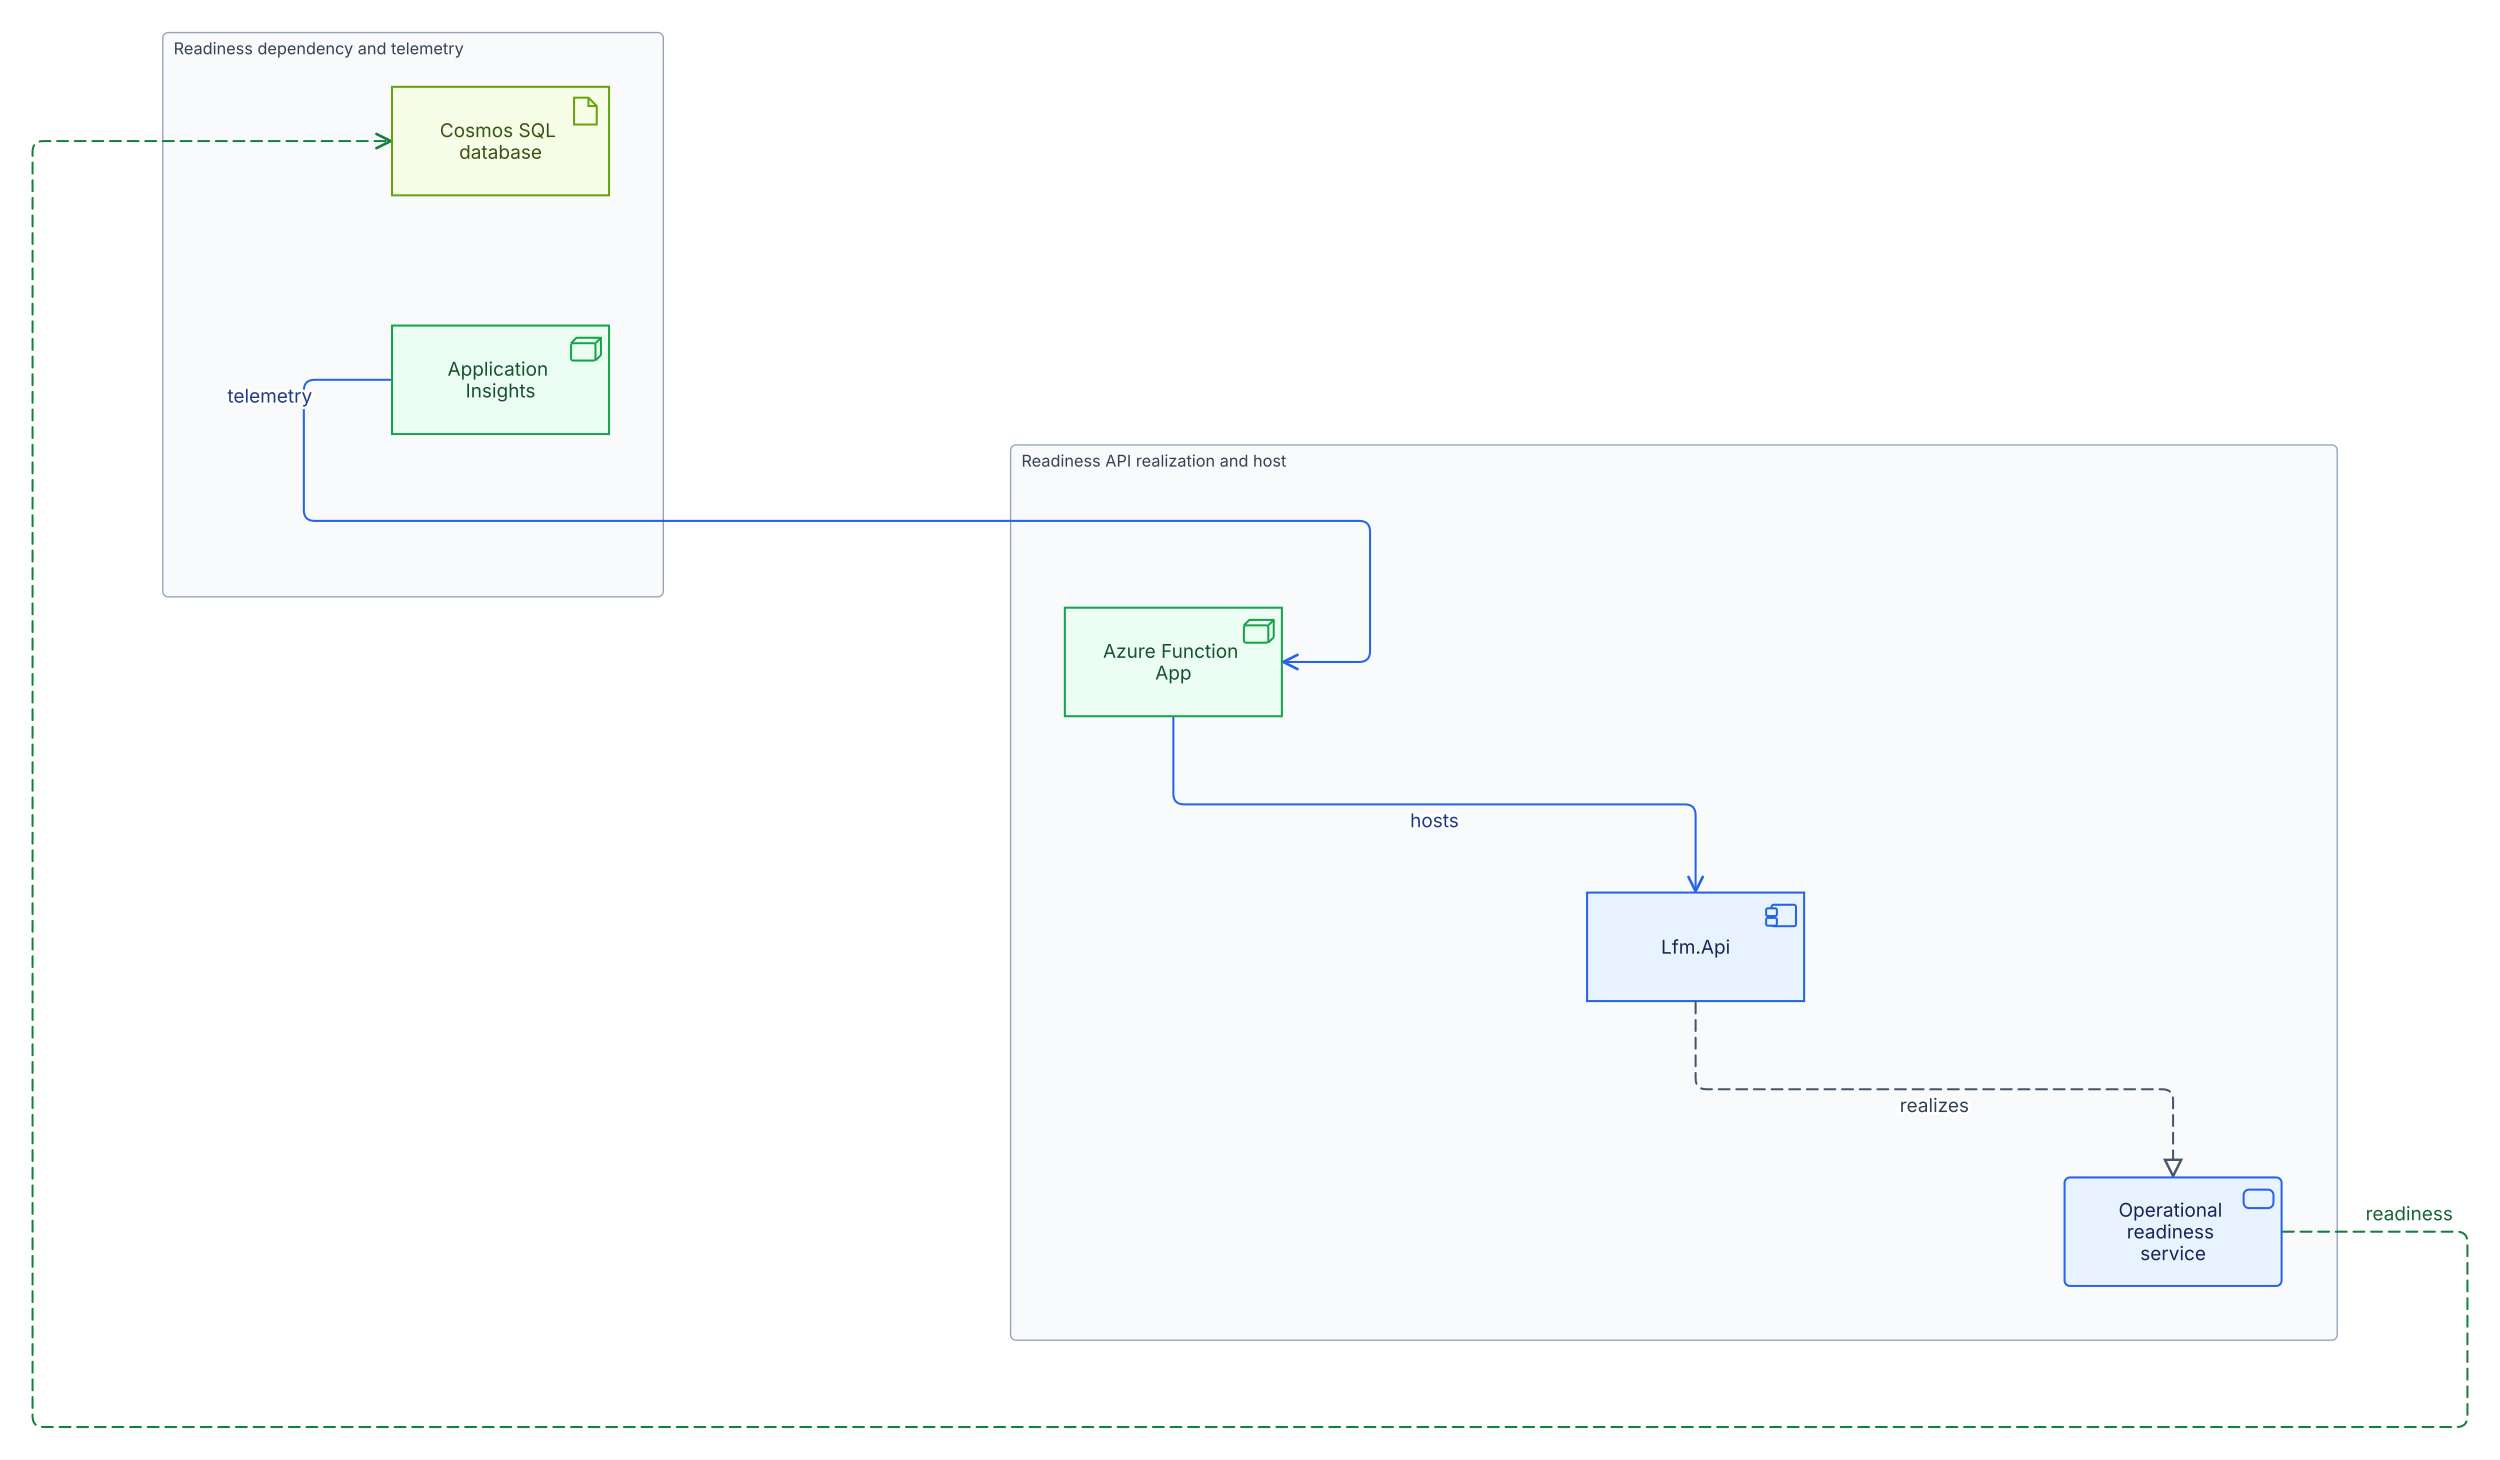
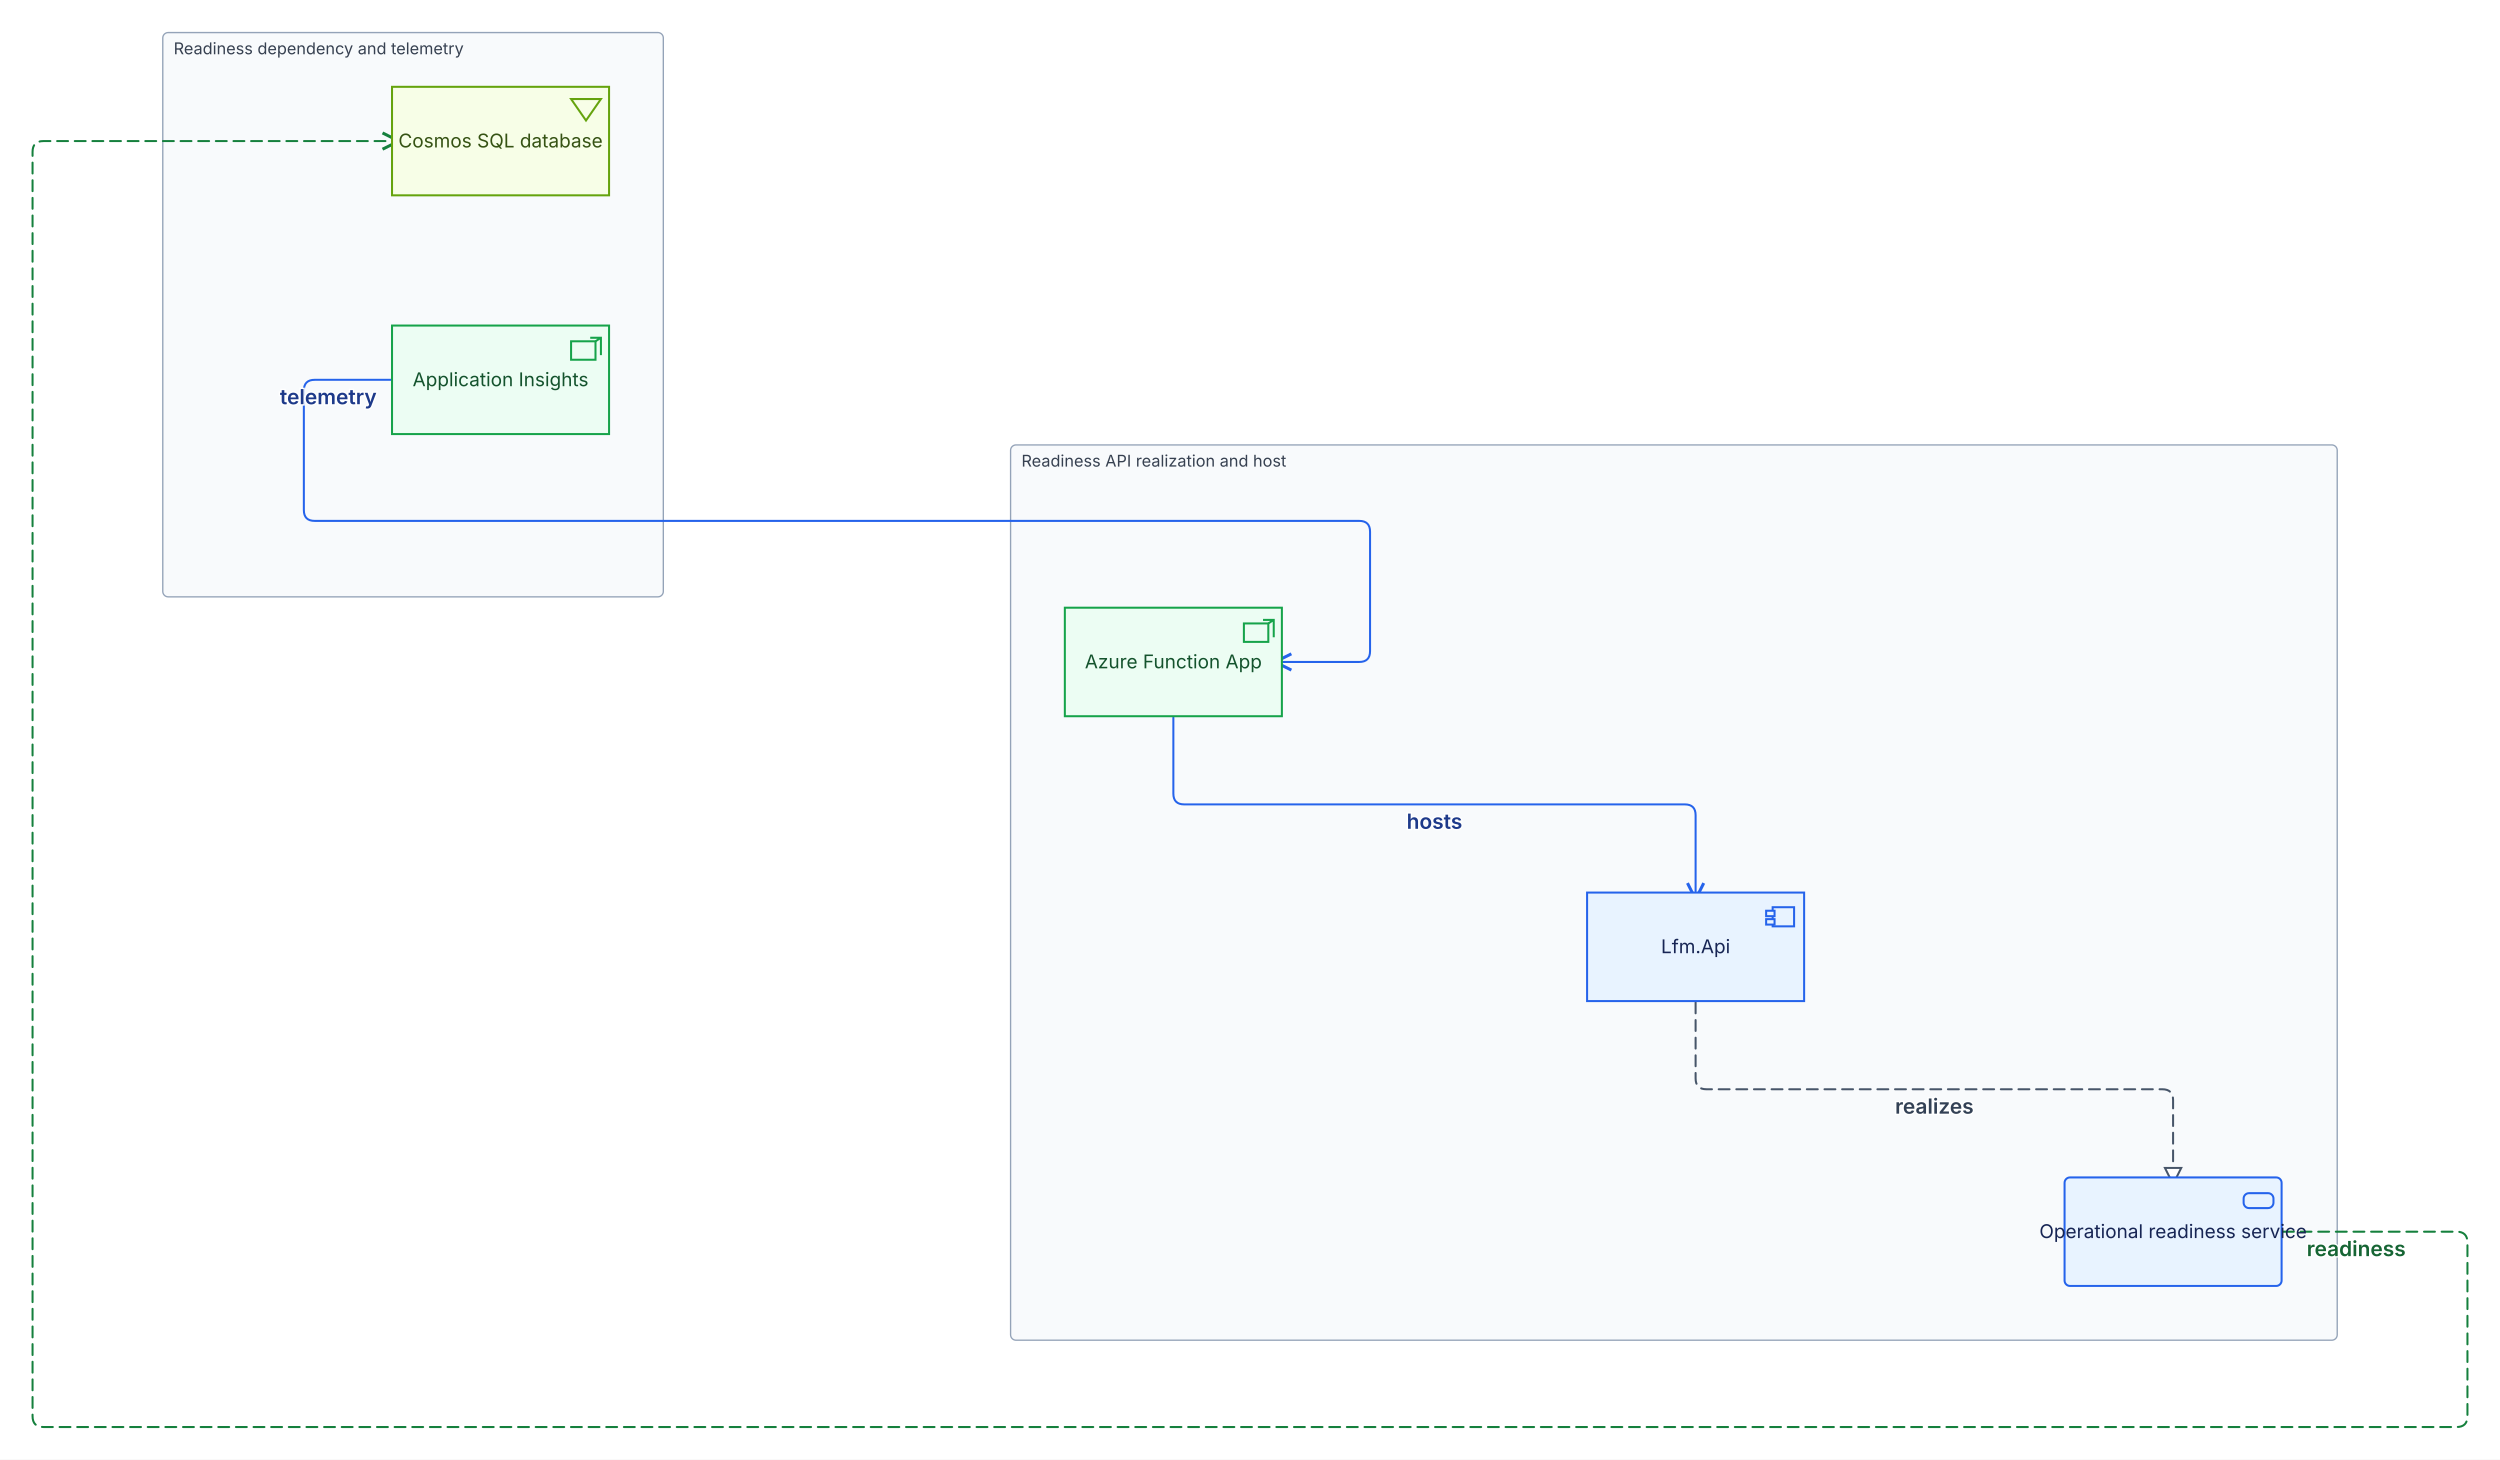
<svg xmlns="http://www.w3.org/2000/svg" width="1843" height="1076" viewBox="-12.0 -12.0 1843.0 1076.0">
  <rect x="-12.0" y="-12.0" width="1843.0" height="1076.0" fill="#ffffff" />
-   <g font-family="Inter, Arial, sans-serif" font-size="14.0">
+   <g font-family="Inter, Arial, sans-serif" font-size="14">
    <g data-dediren-group-id="ops-api-host">
-       <rect x="733.0" y="316.0" width="978.0" height="660.0" rx="4.0" fill="#f8fafc" stroke="#94a3b8" stroke-width="1.0" />
-       <text x="741.0" y="332.0" fill="#374151" font-size="12.0">Readiness API realization and host</text>
+       <rect x="733.0" y="316.0" width="978.0" height="660.0" rx="4" fill="#f8fafc" stroke="#94a3b8" stroke-width="1" />
+       <text x="741.0" y="332.0" fill="#374151" font-size="12">Readiness API realization and host</text>
    </g>
    <g data-dediren-group-id="ops-readiness-observability">
-       <rect x="108.0" y="12.0" width="369.0" height="416.0" rx="4.0" fill="#f8fafc" stroke="#94a3b8" stroke-width="1.0" />
-       <text x="116.0" y="28.0" fill="#374151" font-size="12.0">Readiness dependency and telemetry</text>
+       <rect x="108.0" y="12.0" width="369.0" height="416.0" rx="4" fill="#f8fafc" stroke="#94a3b8" stroke-width="1" />
+       <text x="116.0" y="28.0" fill="#374151" font-size="12">Readiness dependency and telemetry</text>
    </g>
    <g data-dediren-edge-id="api-realizes-ops-service">
-       <defs>
-         <marker id="marker-end-api-realizes-ops-service" data-dediren-edge-marker-end="hollow_triangle" markerWidth="10" markerHeight="10" refX="9" refY="5" orient="auto" markerUnits="strokeWidth">
-           <path d="M 1 1 L 9 5 L 1 9 z" fill="#ffffff" stroke="#475569" stroke-width="1.2" />
-         </marker>
-       </defs>
+       <marker id="marker-end-api-realizes-ops-service" data-dediren-edge-marker-end="hollow_triangle" markerWidth="10" markerHeight="10" refX="5" refY="5" orient="auto">
+         <path d="M 1 1 L 9 5 L 1 9 Z" fill="#ffffff" stroke="#475569" stroke-width="1" />
+       </marker>
      <path d="M 1238.0 727.0 L 1238.0 783.0 Q 1238.0 791.0 1246.0 791.0 L 1582.0 791.0 Q 1590.0 791.0 1590.0 799.0 L 1590.0 855.0" fill="none" stroke="#475569" stroke-width="1.5" stroke-linecap="round" stroke-linejoin="round" stroke-dasharray="8 5" marker-end="url(#marker-end-api-realizes-ops-service)" />
-       <text x="1414.0" y="807.8" text-anchor="middle" fill="#334155" stroke="#ffffff" stroke-width="4" stroke-linejoin="round" paint-order="stroke">realizes</text>
+       <text x="1414.0" y="809.0" text-anchor="middle" fill="none" font-size="15.4" font-weight="600" stroke="#ffffff" stroke-width="2">realizes</text>
+       <text x="1414.0" y="809.0" text-anchor="middle" fill="#334155" font-size="15.4" font-weight="600">realizes</text>
    </g>
    <g data-dediren-edge-id="function-app-hosts-api">
-       <defs>
-         <marker id="marker-end-function-app-hosts-api" data-dediren-edge-marker-end="open_arrow" markerWidth="9" markerHeight="9" refX="8" refY="4.5" orient="auto" markerUnits="strokeWidth">
-           <path d="M 1 1 L 8 4.5 L 1 8" fill="none" stroke="#2563eb" stroke-width="1.3" stroke-linecap="round" stroke-linejoin="round" />
-         </marker>
-       </defs>
+       <marker id="marker-end-function-app-hosts-api" data-dediren-edge-marker-end="open_arrow" markerWidth="10" markerHeight="10" refX="5" refY="5" orient="auto">
+         <path d="M 1 1 L 9 5 L 1 9" fill="none" stroke="#2563eb" stroke-width="1.5" />
+       </marker>
      <path d="M 853.0 517.0 L 853.0 573.0 Q 853.0 581.0 861.0 581.0 L 1230.0 581.0 Q 1238.0 581.0 1238.0 589.0 L 1238.0 645.0" fill="none" stroke="#2563eb" stroke-width="1.5" stroke-linecap="round" stroke-linejoin="round" marker-end="url(#marker-end-function-app-hosts-api)" />
-       <text x="1045.5" y="597.8" text-anchor="middle" fill="#1e3a8a" stroke="#ffffff" stroke-width="4" stroke-linejoin="round" paint-order="stroke">hosts</text>
+       <text x="1045.5" y="599.0" text-anchor="middle" fill="none" font-size="15.4" font-weight="600" stroke="#ffffff" stroke-width="2">hosts</text>
+       <text x="1045.5" y="599.0" text-anchor="middle" fill="#1e3a8a" font-size="15.4" font-weight="600">hosts</text>
    </g>
    <g data-dediren-edge-id="ops-service-accesses-cosmos">
-       <defs>
-         <marker id="marker-end-ops-service-accesses-cosmos" data-dediren-edge-marker-end="open_arrow" markerWidth="9" markerHeight="9" refX="8" refY="4.5" orient="auto" markerUnits="strokeWidth">
-           <path d="M 1 1 L 8 4.5 L 1 8" fill="none" stroke="#15803d" stroke-width="1.3" stroke-linecap="round" stroke-linejoin="round" />
-         </marker>
-       </defs>
+       <marker id="marker-end-ops-service-accesses-cosmos" data-dediren-edge-marker-end="open_arrow" markerWidth="10" markerHeight="10" refX="5" refY="5" orient="auto">
+         <path d="M 1 1 L 9 5 L 1 9" fill="none" stroke="#15803d" stroke-width="1.5" />
+       </marker>
      <path d="M 1671.0 896.0 L 1743.0 896.0 L 1799.0 896.0 Q 1807.0 896.0 1807.0 904.0 L 1807.0 1032.0 Q 1807.0 1040.0 1799.0 1040.0 L 1222.0 1040.0 L 292.5 1040.0 L 20.0 1040.0 Q 12.0 1040.0 12.0 1032.0 L 12.0 100.0 Q 12.0 92.0 20.0 92.0 L 76.0 92.0 L 276.0 92.0" fill="none" stroke="#15803d" stroke-width="1.5" stroke-linecap="round" stroke-linejoin="round" stroke-dasharray="8 5" marker-end="url(#marker-end-ops-service-accesses-cosmos)" />
-       <text x="1764.1" y="887.6" text-anchor="middle" fill="#166534" stroke="#ffffff" stroke-width="4" stroke-linejoin="round" paint-order="stroke">readiness</text>
+       <text x="1725.0" y="914.0" text-anchor="middle" fill="none" font-size="15.4" font-weight="600" stroke="#ffffff" stroke-width="2">readiness</text>
+       <text x="1725.0" y="914.0" text-anchor="middle" fill="#166534" font-size="15.4" font-weight="600">readiness</text>
    </g>
    <g data-dediren-edge-id="app-insights-serves-function-app">
-       <defs>
-         <marker id="marker-end-app-insights-serves-function-app" data-dediren-edge-marker-end="open_arrow" markerWidth="9" markerHeight="9" refX="8" refY="4.5" orient="auto" markerUnits="strokeWidth">
-           <path d="M 1 1 L 8 4.5 L 1 8" fill="none" stroke="#2563eb" stroke-width="1.3" stroke-linecap="round" stroke-linejoin="round" />
-         </marker>
-       </defs>
+       <marker id="marker-end-app-insights-serves-function-app" data-dediren-edge-marker-end="open_arrow" markerWidth="10" markerHeight="10" refX="5" refY="5" orient="auto">
+         <path d="M 1 1 L 9 5 L 1 9" fill="none" stroke="#2563eb" stroke-width="1.5" />
+       </marker>
      <path d="M 276.0 268.0 L 220.0 268.0 Q 212.0 268.0 212.0 276.0 L 212.0 364.0 Q 212.0 372.0 220.0 372.0 L 356.5 372.0 L 509.0 372.0 L 701.0 372.0 L 853.5 372.0 L 990.0 372.0 Q 998.0 372.0 998.0 380.0 L 998.0 468.0 Q 998.0 476.0 990.0 476.0 L 934.0 476.0" fill="none" stroke="#2563eb" stroke-width="1.5" stroke-linecap="round" stroke-linejoin="round" marker-end="url(#marker-end-app-insights-serves-function-app)" />
-       <text x="186.9" y="284.8" text-anchor="middle" fill="#1e3a8a" stroke="#ffffff" stroke-width="4" stroke-linejoin="round" paint-order="stroke">telemetry</text>
+       <text x="230.0" y="286.0" text-anchor="middle" fill="none" font-size="15.4" font-weight="600" stroke="#ffffff" stroke-width="2">telemetry</text>
+       <text x="230.0" y="286.0" text-anchor="middle" fill="#1e3a8a" font-size="15.4" font-weight="600">telemetry</text>
    </g>
    <g data-dediren-node-id="ops-health-service">
-       <rect data-dediren-node-shape="archimate_rounded_rectangle" x="1510.0" y="856.0" width="160.0" height="80.0" rx="4.0" fill="#e8f3ff" stroke="#2563eb" stroke-width="1.5" />
+       <rect data-dediren-node-shape="archimate_rounded_rectangle" x="1510.0" y="856.0" width="160.0" height="80.0" rx="4" fill="#e8f3ff" stroke="#2563eb" stroke-width="1.5" />
      <g data-dediren-node-decorator="archimate_application_service" data-dediren-icon-kind="service" data-dediren-icon-size="22">
-         <rect x="1642.0" y="865.0" width="22.0" height="13.6" rx="4.0" fill="#e8f3ff" stroke="#2563eb" stroke-width="1.5" />
+         <rect x="1642.0" y="867.6" width="22.0" height="11.0" rx="4.0" fill="#e8f3ff" stroke="#2563eb" stroke-width="1.5" />
      </g>
-       <text x="1590.0" y="879.9" text-anchor="middle" dominant-baseline="middle" fill="#172554" font-size="14.0">
-         <tspan x="1590.0" dy="0">Operational</tspan>
-         <tspan x="1590.0" dy="16.0">readiness</tspan>
-         <tspan x="1590.0" dy="16.0">service</tspan>
-       </text>
+       <text x="1590.0" y="900.7" text-anchor="middle" fill="#172554">Operational readiness service</text>
    </g>
    <g data-dediren-node-id="lfm-api">
      <rect data-dediren-node-shape="archimate_rectangle" x="1158.0" y="646.0" width="160.0" height="80.0" rx="0" fill="#e8f3ff" stroke="#2563eb" stroke-width="1.5" />
      <g data-dediren-node-decorator="archimate_application_component" data-dediren-icon-kind="component" data-dediren-icon-size="22">
-         <rect x="1294.0" y="655.0" width="18.0" height="15.8" rx="1.5" fill="#e8f3ff" stroke="#2563eb" stroke-width="1.5" />
-         <rect x="1290.0" y="657.6" width="7.9" height="5.7" rx="1.2" fill="#e8f3ff" stroke="#2563eb" stroke-width="1.5" />
-         <rect x="1290.0" y="664.7" width="7.9" height="5.7" rx="1.2" fill="#e8f3ff" stroke="#2563eb" stroke-width="1.5" />
+         <rect x="1294.8" y="656.8" width="15.8" height="14.1" fill="#e8f3ff" stroke="#2563eb" stroke-width="1.5" />
+         <rect x="1290.0" y="659.4" width="6.2" height="4.0" fill="#e8f3ff" stroke="#2563eb" stroke-width="1.5" />
+         <rect x="1290.0" y="665.6" width="6.2" height="4.0" fill="#e8f3ff" stroke="#2563eb" stroke-width="1.5" />
      </g>
-       <text x="1238.0" y="686.0" text-anchor="middle" dominant-baseline="middle" fill="#172554" font-size="14.0">Lfm.Api</text>
+       <text x="1238.0" y="690.7" text-anchor="middle" fill="#172554">Lfm.Api</text>
    </g>
    <g data-dediren-node-id="function-app">
      <rect data-dediren-node-shape="archimate_rectangle" x="773.0" y="436.0" width="160.0" height="80.0" rx="0" fill="#ecfdf3" stroke="#16a34a" stroke-width="1.5" />
      <g data-dediren-node-decorator="archimate_technology_node" data-dediren-icon-kind="node" data-dediren-icon-size="22">
-         <rect x="905.0" y="449.0" width="18.0" height="12.8" rx="1.5" fill="#ecfdf3" stroke="#16a34a" stroke-width="1.5" />
-         <path data-dediren-icon-part="node-3d-edges" d="M 905.0 449.0 L 909.0 445.0 L 927.0 445.0 L 923.0 449.0 M 923.0 449.0 L 927.0 445.0 M 923.0 461.7 L 927.0 457.8 M 927.0 445.0 L 927.0 457.8" fill="none" stroke="#16a34a" stroke-width="1.5" stroke-linejoin="round" />
+         <rect x="905.0" y="447.6" width="18.0" height="13.6" fill="#ecfdf3" stroke="#16a34a" stroke-width="1.5" />
+         <path data-dediren-icon-part="node-3d-edges" d="M 919.1 445.0 L 927.0 445.0 L 927.0 457.8 M 923.0 447.6 L 927.0 445.0" fill="none" stroke="#16a34a" stroke-width="1.5" />
      </g>
-       <text x="853.0" y="467.9" text-anchor="middle" dominant-baseline="middle" fill="#14532d" font-size="14.0">
-         <tspan x="853.0" dy="0">Azure Function</tspan>
-         <tspan x="853.0" dy="16.0">App</tspan>
-       </text>
+       <text x="853.0" y="480.7" text-anchor="middle" fill="#14532d">Azure Function App</text>
    </g>
    <g data-dediren-node-id="cosmos-database">
      <rect data-dediren-node-shape="archimate_rectangle" x="277.0" y="52.0" width="160.0" height="80.0" rx="0" fill="#f7fee7" stroke="#65a30d" stroke-width="1.5" />
      <g data-dediren-node-decorator="archimate_artifact" data-dediren-icon-kind="artifact" data-dediren-icon-size="22">
-         <path data-dediren-icon-part="artifact-document" d="M 411.2 60.0 L 421.8 60.0 L 427.9 66.2 L 427.9 79.8 L 411.2 79.8 Z M 421.8 60.0 L 421.8 66.2 L 427.9 66.2" fill="#f7fee7" stroke="#65a30d" stroke-width="1.5" />
+         <path data-dediren-icon-part="artifact" d="M 409 61 L 431 61 L 420 76.84 Z" fill="#f7fee7" stroke="#65a30d" stroke-width="1.5" />
      </g>
-       <text x="357.0" y="84.0" text-anchor="middle" dominant-baseline="middle" fill="#365314" font-size="14.0">
-         <tspan x="357.0" dy="0">Cosmos SQL</tspan>
-         <tspan x="357.0" dy="16.0">database</tspan>
-       </text>
+       <text x="357.0" y="96.7" text-anchor="middle" fill="#365314">Cosmos SQL database</text>
    </g>
    <g data-dediren-node-id="application-insights">
      <rect data-dediren-node-shape="archimate_rectangle" x="277.0" y="228.0" width="160.0" height="80.0" rx="0" fill="#ecfdf3" stroke="#16a34a" stroke-width="1.5" />
      <g data-dediren-node-decorator="archimate_technology_node" data-dediren-icon-kind="node" data-dediren-icon-size="22">
-         <rect x="409.0" y="241.0" width="18.0" height="12.8" rx="1.5" fill="#ecfdf3" stroke="#16a34a" stroke-width="1.5" />
-         <path data-dediren-icon-part="node-3d-edges" d="M 409.0 241.0 L 413.0 237.0 L 431.0 237.0 L 427.0 241.0 M 427.0 241.0 L 431.0 237.0 M 427.0 253.7 L 431.0 249.8 M 431.0 237.0 L 431.0 249.8" fill="none" stroke="#16a34a" stroke-width="1.5" stroke-linejoin="round" />
+         <rect x="409.0" y="239.6" width="18.0" height="13.6" fill="#ecfdf3" stroke="#16a34a" stroke-width="1.5" />
+         <path data-dediren-icon-part="node-3d-edges" d="M 423.1 237.0 L 431.0 237.0 L 431.0 249.8 M 427.0 239.6 L 431.0 237.0" fill="none" stroke="#16a34a" stroke-width="1.5" />
      </g>
-       <text x="357.0" y="259.9" text-anchor="middle" dominant-baseline="middle" fill="#14532d" font-size="14.0">
-         <tspan x="357.0" dy="0">Application</tspan>
-         <tspan x="357.0" dy="16.0">Insights</tspan>
-       </text>
+       <text x="357.0" y="272.7" text-anchor="middle" fill="#14532d">Application Insights</text>
    </g>
  </g>
</svg>
